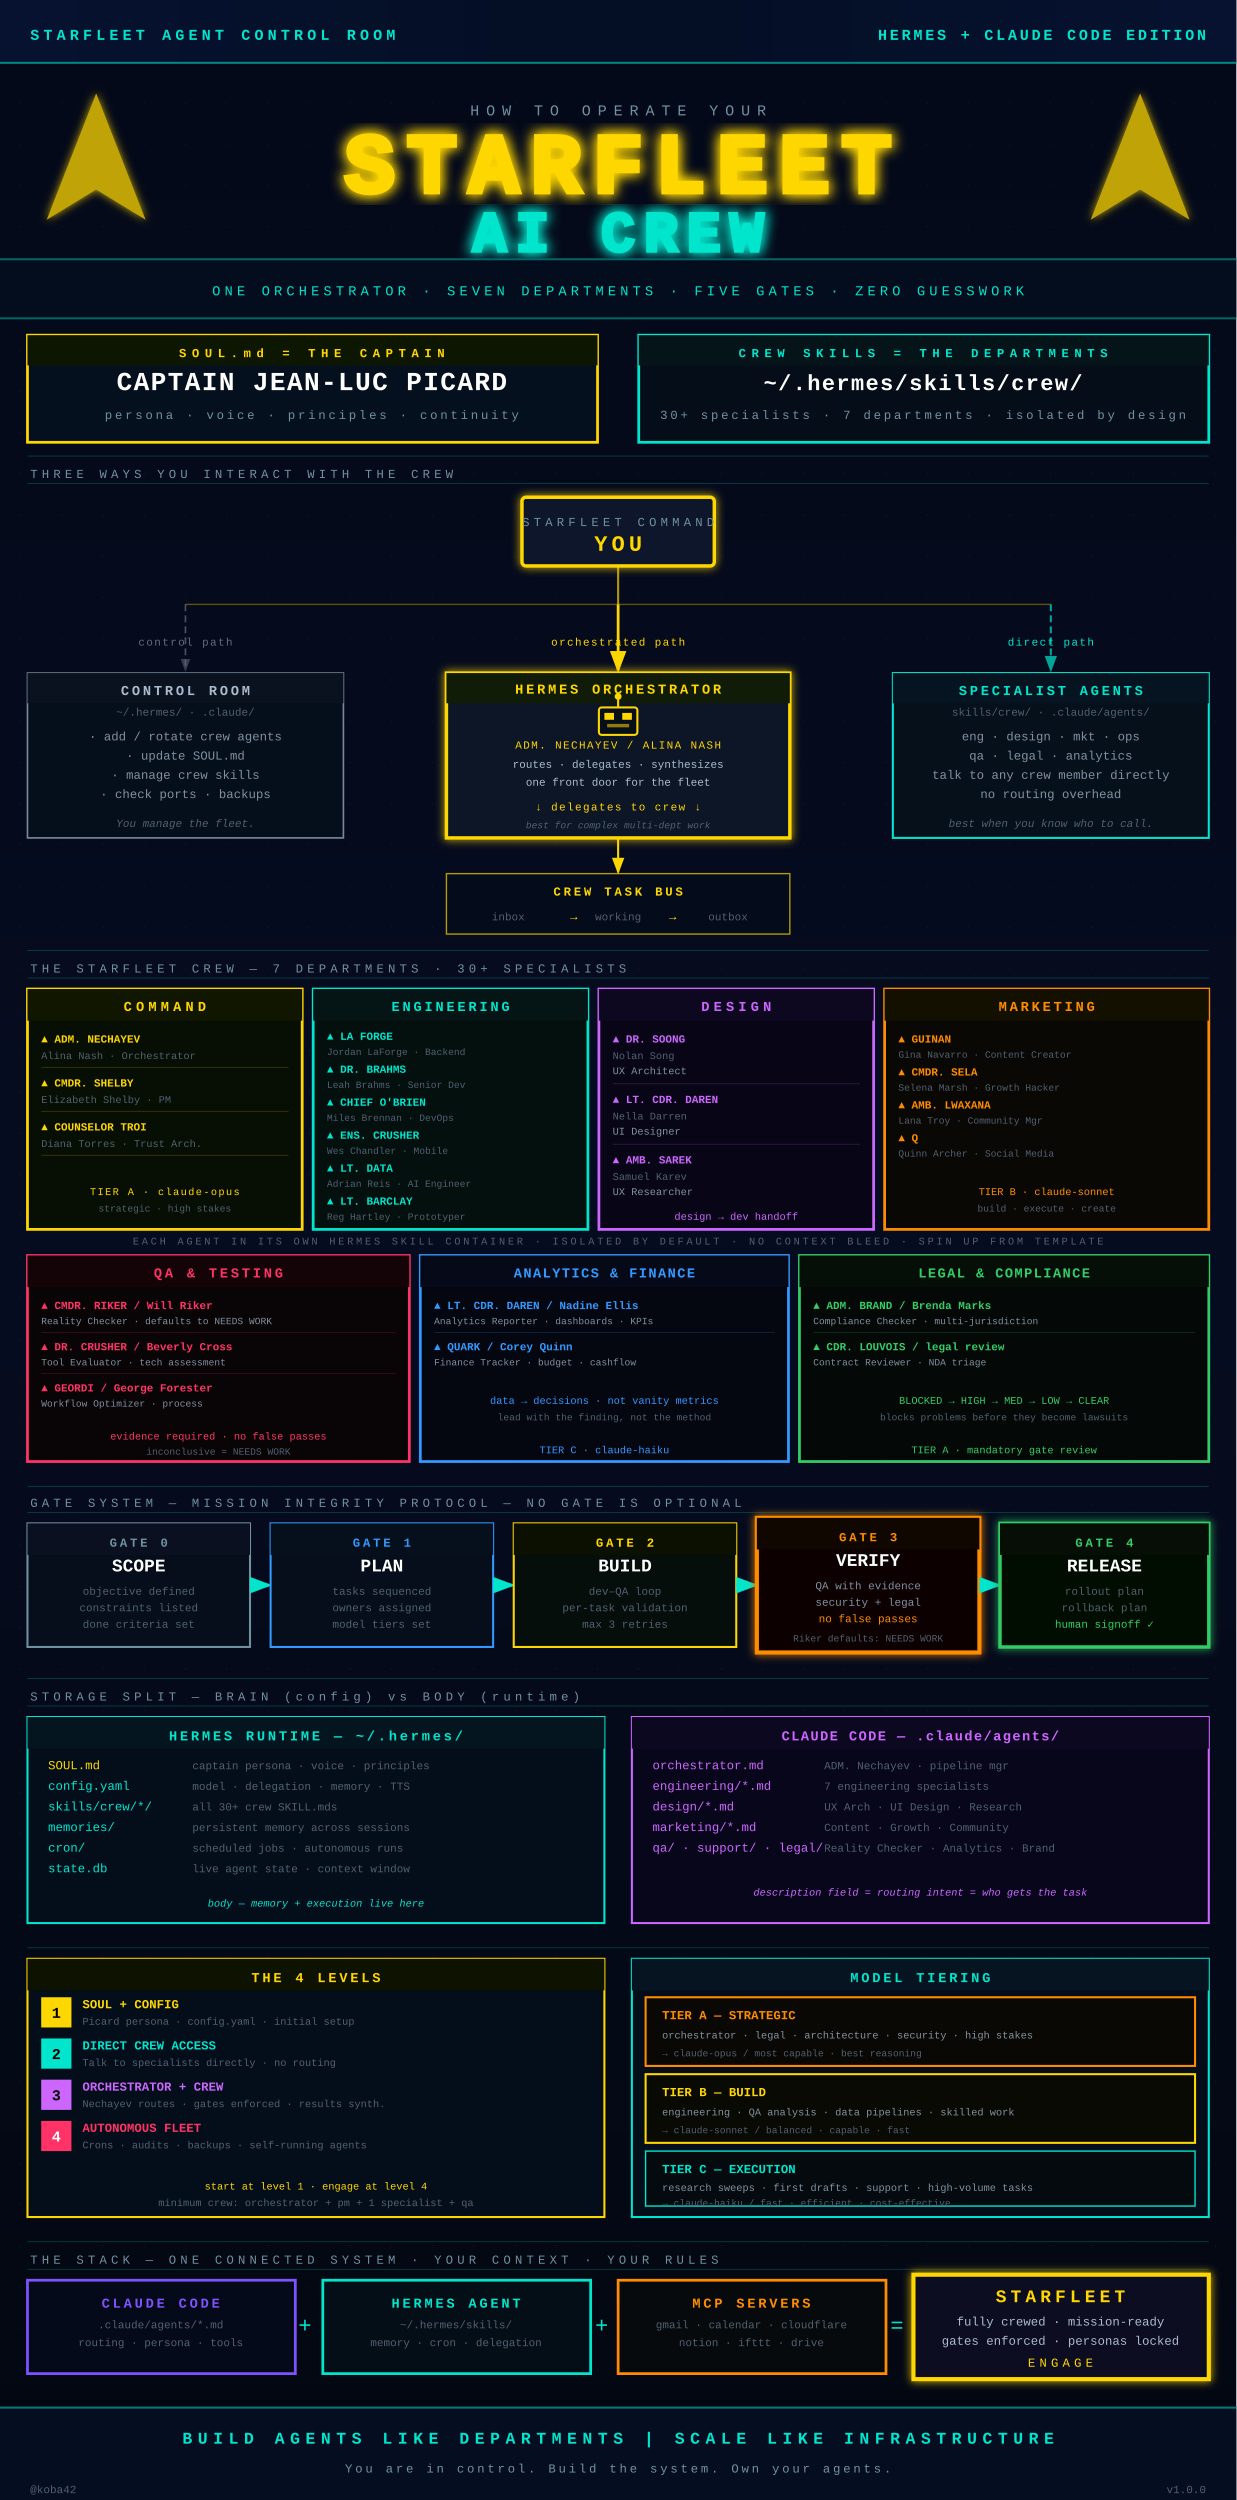
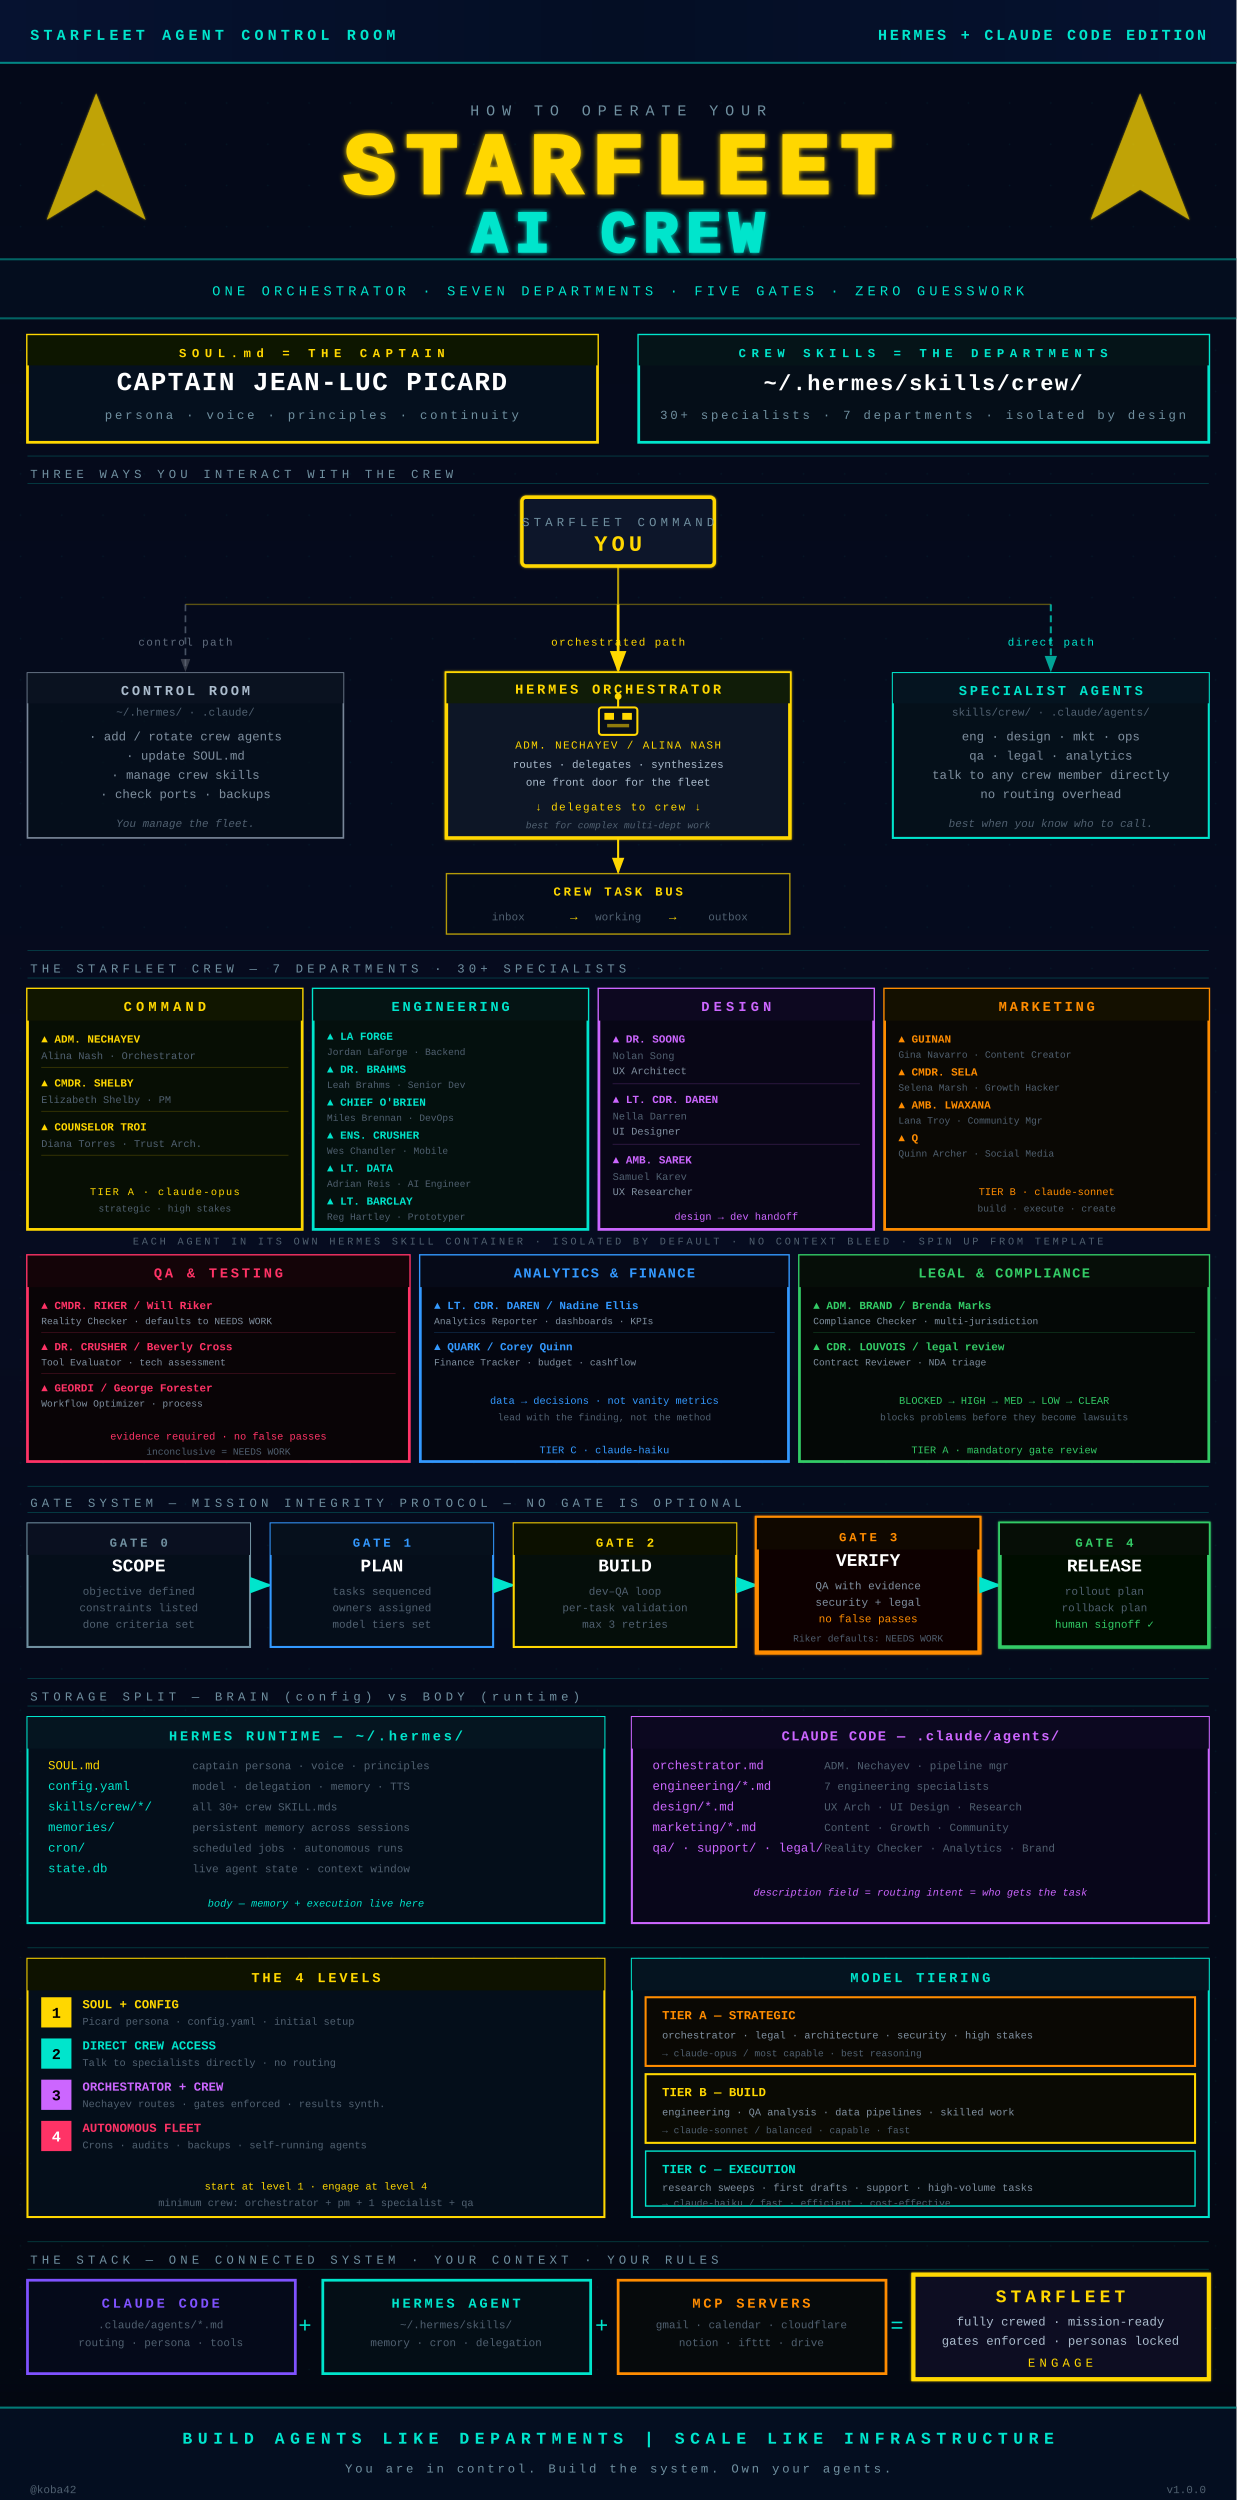
<svg xmlns="http://www.w3.org/2000/svg" viewBox="0 0 900 1820" width="900" height="1820">
  <defs>
    <linearGradient id="bgG" x1="0%" y1="0%" x2="0%" y2="100%">
      <stop offset="0%" stop-color="#040918" />
      <stop offset="50%" stop-color="#060c20" />
      <stop offset="100%" stop-color="#030710" />
    </linearGradient>
    <linearGradient id="hdrG" x1="0%" y1="0%" x2="100%" y2="0%">
      <stop offset="0%" stop-color="#061230" />
      <stop offset="50%" stop-color="#040e24" />
      <stop offset="100%" stop-color="#061230" />
    </linearGradient>
-     <filter id="gT" x="-20%" y="-20%" width="140%" height="140%">
-       <feGaussianBlur stdDeviation="5" result="b" />
+     <filter id="gT" x="-10%" y="-10%" width="120%" height="120%">
+       <feGaussianBlur stdDeviation="2" result="b" />
      <feMerge>
-         <feMergeNode in="b" />
        <feMergeNode in="b" />
        <feMergeNode in="SourceGraphic" />
      </feMerge>
    </filter>
-     <filter id="gS" x="-15%" y="-25%" width="130%" height="150%">
-       <feGaussianBlur stdDeviation="3" result="b" />
+     <filter id="gS" x="-8%" y="-12%" width="116%" height="124%">
+       <feGaussianBlur stdDeviation="1" result="b" />
      <feMerge>
        <feMergeNode in="b" />
        <feMergeNode in="SourceGraphic" />
      </feMerge>
    </filter>
    <marker id="aT" markerWidth="8" markerHeight="6" refX="7" refY="3" orient="auto">
      <polygon points="0 0,8 3,0 6" fill="#00e5cc" />
    </marker>
    <marker id="aG" markerWidth="8" markerHeight="6" refX="7" refY="3" orient="auto">
      <polygon points="0 0,8 3,0 6" fill="#ffd700" />
    </marker>
    <marker id="aW" markerWidth="8" markerHeight="6" refX="7" refY="3" orient="auto">
      <polygon points="0 0,8 3,0 6" fill="#ffffff" opacity="0.5" />
    </marker>
  </defs>
  <rect width="900" height="1820" fill="url(#bgG)" />
  <pattern id="dots" x="0" y="0" width="30" height="30" patternUnits="userSpaceOnUse">
    <circle cx="15" cy="15" r="0.6" fill="#00e5cc" opacity="0.06" />
  </pattern>
  <rect width="900" height="1820" fill="url(#dots)" />
  <rect width="900" height="46" fill="url(#hdrG)" />
  <rect y="45" width="900" height="1.5" fill="#00e5cc" opacity="0.55" />
  <text x="22" y="29" font-family="'Courier New',Courier,monospace" font-size="11" font-weight="700" fill="#00e5cc" letter-spacing="3">STARFLEET AGENT CONTROL ROOM</text>
  <text x="878" y="29" font-family="'Courier New',Courier,monospace" font-size="11" font-weight="700" fill="#00e5cc" letter-spacing="2" text-anchor="end">HERMES + CLAUDE CODE EDITION</text>
  <path d="M 70,68 L 106,160 L 70,138 L 34,160 Z" fill="#ffd700" opacity="0.75" filter="url(#gS)" />
  <path d="M 830,68 L 866,160 L 830,138 L 794,160 Z" fill="#ffd700" opacity="0.75" filter="url(#gS)" />
  <text x="450" y="84" font-family="'Courier New',Courier,monospace" font-size="11" fill="#7090a0" text-anchor="middle" letter-spacing="5">HOW TO OPERATE YOUR</text>
  <text x="450" y="140" font-family="'Courier New',Courier,monospace" font-size="62" font-weight="700" text-anchor="middle" letter-spacing="8" stroke="#ffd700" stroke-width="3" paint-order="stroke" fill="#ffd700" filter="url(#gT)">STARFLEET</text>
  <text x="450" y="183" font-family="'Courier New',Courier,monospace" font-size="42" font-weight="700" text-anchor="middle" letter-spacing="6" stroke="#00e5cc" stroke-width="2" paint-order="stroke" fill="#00e5cc" filter="url(#gT)">AI CREW</text>
  <rect y="188" width="900" height="44" fill="#040d1e" opacity="0.9" />
  <rect y="188" width="900" height="1.5" fill="#00e5cc" opacity="0.4" />
  <rect y="231" width="900" height="1.5" fill="#00e5cc" opacity="0.4" />
  <text x="450" y="215" font-family="'Courier New',Courier,monospace" font-size="10" fill="#00e5cc" text-anchor="middle" letter-spacing="3">ONE ORCHESTRATOR  ·  SEVEN DEPARTMENTS  ·  FIVE GATES  ·  ZERO GUESSWORK</text>
  <rect x="20" y="244" width="415" height="78" fill="#05101e" stroke="#ffd700" stroke-width="2" />
  <rect x="20" y="244" width="415" height="22" fill="#0d1600" />
  <text x="227" y="260" font-family="'Courier New',Courier,monospace" font-size="9" font-weight="700" fill="#ffd700" text-anchor="middle" letter-spacing="4">SOUL.md  =  THE CAPTAIN</text>
  <text x="227" y="284" font-family="'Courier New',Courier,monospace" font-size="19" font-weight="700" fill="#ffffff" text-anchor="middle" letter-spacing="1">CAPTAIN JEAN-LUC PICARD</text>
  <text x="227" y="305" font-family="'Courier New',Courier,monospace" font-size="9" fill="#7090a0" text-anchor="middle" letter-spacing="2">persona  ·  voice  ·  principles  ·  continuity</text>
  <rect x="465" y="244" width="415" height="78" fill="#050e18" stroke="#00e5cc" stroke-width="2" />
  <rect x="465" y="244" width="415" height="22" fill="#051418" />
  <text x="672" y="260" font-family="'Courier New',Courier,monospace" font-size="9" font-weight="700" fill="#00e5cc" text-anchor="middle" letter-spacing="4">CREW SKILLS  =  THE DEPARTMENTS</text>
  <text x="672" y="284" font-family="'Courier New',Courier,monospace" font-size="16" font-weight="700" fill="#ffffff" text-anchor="middle" letter-spacing="1">~/.hermes/skills/crew/</text>
  <text x="672" y="305" font-family="'Courier New',Courier,monospace" font-size="9" fill="#7090a0" text-anchor="middle" letter-spacing="2">30+ specialists  ·  7 departments  ·  isolated by design</text>
  <line x1="20" y1="332" x2="880" y2="332" stroke="#00e5cc" stroke-width="0.5" opacity="0.3" />
  <text x="22" y="348" font-family="'Courier New',Courier,monospace" font-size="9" fill="#7090a0" letter-spacing="3">THREE WAYS YOU INTERACT WITH THE CREW</text>
  <line x1="20" y1="352" x2="880" y2="352" stroke="#00e5cc" stroke-width="0.5" opacity="0.3" />
  <rect x="380" y="362" width="140" height="50" rx="3" fill="#08162a" stroke="#ffd700" stroke-width="2.5" filter="url(#gS)" />
  <text x="450" y="383" font-family="'Courier New',Courier,monospace" font-size="9" fill="#7090a0" text-anchor="middle" letter-spacing="3">STARFLEET COMMAND</text>
  <text x="450" y="401" font-family="'Courier New',Courier,monospace" font-size="16" font-weight="700" fill="#ffd700" text-anchor="middle" letter-spacing="3">YOU</text>
  <line x1="450" y1="412" x2="450" y2="440" stroke="#ffd700" stroke-width="1.5" opacity="0.7" />
  <line x1="135" y1="440" x2="765" y2="440" stroke="#ffd700" stroke-width="1" opacity="0.35" />
  <line x1="135" y1="440" x2="135" y2="488" stroke="#aabbcc" stroke-width="1.2" opacity="0.4" stroke-dasharray="5,3" marker-end="url(#aW)" />
  <line x1="450" y1="440" x2="450" y2="488" stroke="#ffd700" stroke-width="2" marker-end="url(#aG)" />
  <line x1="765" y1="440" x2="765" y2="488" stroke="#00e5cc" stroke-width="1.5" opacity="0.7" stroke-dasharray="5,3" marker-end="url(#aT)" />
  <text x="135" y="470" font-family="'Courier New',Courier,monospace" font-size="8" fill="#aabbcc" text-anchor="middle" opacity="0.55" letter-spacing="1">control path</text>
  <text x="450" y="470" font-family="'Courier New',Courier,monospace" font-size="8" fill="#ffd700" text-anchor="middle" letter-spacing="1">orchestrated path</text>
  <text x="765" y="470" font-family="'Courier New',Courier,monospace" font-size="8" fill="#00e5cc" text-anchor="middle" letter-spacing="1">direct path</text>
  <rect x="20" y="490" width="230" height="120" fill="#05101a" stroke="#aabbcc" stroke-width="1.2" opacity="0.7" />
  <rect x="20" y="490" width="230" height="22" fill="#0a1220" />
  <text x="135" y="506" font-family="'Courier New',Courier,monospace" font-size="10" font-weight="700" fill="#aabbcc" text-anchor="middle" letter-spacing="2">CONTROL ROOM</text>
  <text x="135" y="521" font-family="'Courier New',Courier,monospace" font-size="8" fill="#506070" text-anchor="middle">~/.hermes/  ·  .claude/</text>
  <text x="135" y="539" font-family="'Courier New',Courier,monospace" font-size="9" fill="#8090a0" text-anchor="middle">· add / rotate crew agents</text>
  <text x="135" y="553" font-family="'Courier New',Courier,monospace" font-size="9" fill="#8090a0" text-anchor="middle">· update SOUL.md</text>
  <text x="135" y="567" font-family="'Courier New',Courier,monospace" font-size="9" fill="#8090a0" text-anchor="middle">· manage crew skills</text>
  <text x="135" y="581" font-family="'Courier New',Courier,monospace" font-size="9" fill="#8090a0" text-anchor="middle">· check ports · backups</text>
  <text x="135" y="602" font-family="'Courier New',Courier,monospace" font-size="8" fill="#506070" text-anchor="middle" font-style="italic">You manage the fleet.</text>
  <rect x="325" y="490" width="250" height="120" fill="#0a1628" stroke="#ffd700" stroke-width="2.5" filter="url(#gS)" />
  <rect x="325" y="490" width="250" height="22" fill="#101c08" />
  <rect x="436" y="515" width="28" height="20" rx="2" fill="#060e1a" stroke="#ffd700" stroke-width="1.5" />
  <rect x="440" y="519" width="7" height="5" fill="#ffd700" />
  <rect x="453" y="519" width="7" height="5" fill="#ffd700" />
  <rect x="442" y="527" width="16" height="2.5" fill="#ffd700" opacity="0.55" />
  <line x1="450" y1="515" x2="450" y2="509" stroke="#ffd700" stroke-width="1.5" />
  <circle cx="450" cy="507" r="2.5" fill="#ffd700" />
  <text x="450" y="505" font-family="'Courier New',Courier,monospace" font-size="10" font-weight="700" fill="#ffd700" text-anchor="middle" letter-spacing="2">HERMES ORCHESTRATOR</text>
  <text x="450" y="545" font-family="'Courier New',Courier,monospace" font-size="8" fill="#ffd700" text-anchor="middle" letter-spacing="1">ADM. NECHAYEV  /  ALINA NASH</text>
  <text x="450" y="559" font-family="'Courier New',Courier,monospace" font-size="8" fill="#aabbcc" text-anchor="middle">routes · delegates · synthesizes</text>
  <text x="450" y="572" font-family="'Courier New',Courier,monospace" font-size="8" fill="#aabbcc" text-anchor="middle">one front door for the fleet</text>
  <text x="450" y="590" font-family="'Courier New',Courier,monospace" font-size="8" fill="#ffd700" text-anchor="middle" letter-spacing="1">↓  delegates to crew  ↓</text>
  <text x="450" y="603" font-family="'Courier New',Courier,monospace" font-size="7" fill="#506070" text-anchor="middle" font-style="italic">best for complex multi-dept work</text>
  <rect x="650" y="490" width="230" height="120" fill="#05101a" stroke="#00e5cc" stroke-width="1.5" />
  <rect x="650" y="490" width="230" height="22" fill="#051420" />
  <text x="765" y="506" font-family="'Courier New',Courier,monospace" font-size="10" font-weight="700" fill="#00e5cc" text-anchor="middle" letter-spacing="2">SPECIALIST AGENTS</text>
  <text x="765" y="521" font-family="'Courier New',Courier,monospace" font-size="8" fill="#506070" text-anchor="middle">skills/crew/  ·  .claude/agents/</text>
  <text x="765" y="539" font-family="'Courier New',Courier,monospace" font-size="9" fill="#8090a0" text-anchor="middle">eng · design · mkt · ops</text>
  <text x="765" y="553" font-family="'Courier New',Courier,monospace" font-size="9" fill="#8090a0" text-anchor="middle">qa · legal · analytics</text>
  <text x="765" y="567" font-family="'Courier New',Courier,monospace" font-size="9" fill="#8090a0" text-anchor="middle">talk to any crew member directly</text>
  <text x="765" y="581" font-family="'Courier New',Courier,monospace" font-size="9" fill="#8090a0" text-anchor="middle">no routing overhead</text>
  <text x="765" y="602" font-family="'Courier New',Courier,monospace" font-size="8" fill="#506070" text-anchor="middle" font-style="italic">best when you know who to call.</text>
  <line x1="450" y1="610" x2="450" y2="635" stroke="#ffd700" stroke-width="1.5" marker-end="url(#aG)" />
  <rect x="325" y="636" width="250" height="44" fill="#040c18" stroke="#ffd700" stroke-width="1" opacity="0.7" />
  <text x="450" y="652" font-family="'Courier New',Courier,monospace" font-size="9" font-weight="700" fill="#ffd700" text-anchor="middle" letter-spacing="2">CREW TASK BUS</text>
  <text x="370" y="670" font-family="'Courier New',Courier,monospace" font-size="8" fill="#506070" text-anchor="middle">inbox</text>
  <text x="415" y="670" font-family="'Courier New',Courier,monospace" font-size="9" fill="#ffd700">→</text>
  <text x="450" y="670" font-family="'Courier New',Courier,monospace" font-size="8" fill="#506070" text-anchor="middle">working</text>
  <text x="487" y="670" font-family="'Courier New',Courier,monospace" font-size="9" fill="#ffd700">→</text>
  <text x="530" y="670" font-family="'Courier New',Courier,monospace" font-size="8" fill="#506070" text-anchor="middle">outbox</text>
  <line x1="20" y1="692" x2="880" y2="692" stroke="#00e5cc" stroke-width="0.5" opacity="0.3" />
  <text x="22" y="708" font-family="'Courier New',Courier,monospace" font-size="9" fill="#7090a0" letter-spacing="3">THE STARFLEET CREW  —  7 DEPARTMENTS  ·  30+ SPECIALISTS</text>
  <line x1="20" y1="712" x2="880" y2="712" stroke="#00e5cc" stroke-width="0.5" opacity="0.3" />
  <rect x="20" y="720" width="200" height="175" fill="#070e04" stroke="#ffd700" stroke-width="2" />
  <rect x="20" y="720" width="200" height="23" fill="#111600" />
  <text x="120" y="736" font-family="'Courier New',Courier,monospace" font-size="10" font-weight="700" fill="#ffd700" text-anchor="middle" letter-spacing="3">COMMAND</text>
  <text x="30" y="759" font-family="'Courier New',Courier,monospace" font-size="8" fill="#ffd700" font-weight="700">▲ ADM. NECHAYEV</text>
  <text x="30" y="771" font-family="'Courier New',Courier,monospace" font-size="7.5" fill="#506070">  Alina Nash  ·  Orchestrator</text>
  <line x1="30" y1="777" x2="210" y2="777" stroke="#ffd700" stroke-width="0.5" opacity="0.25" />
  <text x="30" y="791" font-family="'Courier New',Courier,monospace" font-size="8" fill="#ffd700" font-weight="700">▲ CMDR. SHELBY</text>
  <text x="30" y="803" font-family="'Courier New',Courier,monospace" font-size="7.5" fill="#506070">  Elizabeth Shelby  ·  PM</text>
  <line x1="30" y1="809" x2="210" y2="809" stroke="#ffd700" stroke-width="0.5" opacity="0.25" />
  <text x="30" y="823" font-family="'Courier New',Courier,monospace" font-size="8" fill="#ffd700" font-weight="700">▲ COUNSELOR TROI</text>
  <text x="30" y="835" font-family="'Courier New',Courier,monospace" font-size="7.5" fill="#506070">  Diana Torres  ·  Trust Arch.</text>
  <line x1="30" y1="841" x2="210" y2="841" stroke="#ffd700" stroke-width="0.5" opacity="0.25" />
  <text x="120" y="870" font-family="'Courier New',Courier,monospace" font-size="7.5" fill="#ffd700" text-anchor="middle" letter-spacing="1">TIER A · claude-opus</text>
  <text x="120" y="882" font-family="'Courier New',Courier,monospace" font-size="7" fill="#506070" text-anchor="middle">strategic · high stakes</text>
  <rect x="228" y="720" width="200" height="175" fill="#04100e" stroke="#00e5cc" stroke-width="2" />
  <rect x="228" y="720" width="200" height="23" fill="#051414" />
  <text x="328" y="736" font-family="'Courier New',Courier,monospace" font-size="10" font-weight="700" fill="#00e5cc" text-anchor="middle" letter-spacing="2">ENGINEERING</text>
  <text x="238" y="757" font-family="'Courier New',Courier,monospace" font-size="8" fill="#00e5cc" font-weight="700">▲ LA FORGE</text>
  <text x="238" y="768" font-family="'Courier New',Courier,monospace" font-size="7" fill="#506070">  Jordan LaForge  ·  Backend</text>
  <text x="238" y="781" font-family="'Courier New',Courier,monospace" font-size="8" fill="#00e5cc" font-weight="700">▲ DR. BRAHMS</text>
  <text x="238" y="792" font-family="'Courier New',Courier,monospace" font-size="7" fill="#506070">  Leah Brahms  ·  Senior Dev</text>
  <text x="238" y="805" font-family="'Courier New',Courier,monospace" font-size="8" fill="#00e5cc" font-weight="700">▲ CHIEF O'BRIEN</text>
  <text x="238" y="816" font-family="'Courier New',Courier,monospace" font-size="7" fill="#506070">  Miles Brennan  ·  DevOps</text>
  <text x="238" y="829" font-family="'Courier New',Courier,monospace" font-size="8" fill="#00e5cc" font-weight="700">▲ ENS. CRUSHER</text>
  <text x="238" y="840" font-family="'Courier New',Courier,monospace" font-size="7" fill="#506070">  Wes Chandler  ·  Mobile</text>
  <text x="238" y="853" font-family="'Courier New',Courier,monospace" font-size="8" fill="#00e5cc" font-weight="700">▲ LT. DATA</text>
  <text x="238" y="864" font-family="'Courier New',Courier,monospace" font-size="7" fill="#506070">  Adrian Reis  ·  AI Engineer</text>
  <text x="238" y="877" font-family="'Courier New',Courier,monospace" font-size="8" fill="#00e5cc" font-weight="700">▲ LT. BARCLAY</text>
  <text x="238" y="888" font-family="'Courier New',Courier,monospace" font-size="7" fill="#506070">  Reg Hartley  ·  Prototyper</text>
  <rect x="436" y="720" width="200" height="175" fill="#080616" stroke="#cc66ff" stroke-width="2" />
  <rect x="436" y="720" width="200" height="23" fill="#0d0820" />
  <text x="536" y="736" font-family="'Courier New',Courier,monospace" font-size="10" font-weight="700" fill="#cc66ff" text-anchor="middle" letter-spacing="3">DESIGN</text>
  <text x="446" y="759" font-family="'Courier New',Courier,monospace" font-size="8" fill="#cc66ff" font-weight="700">▲ DR. SOONG</text>
  <text x="446" y="771" font-family="'Courier New',Courier,monospace" font-size="7.5" fill="#506070">  Nolan Song</text>
  <text x="446" y="782" font-family="'Courier New',Courier,monospace" font-size="7.5" fill="#8090a0">  UX Architect</text>
  <line x1="446" y1="789" x2="626" y2="789" stroke="#cc66ff" stroke-width="0.5" opacity="0.25" />
  <text x="446" y="803" font-family="'Courier New',Courier,monospace" font-size="8" fill="#cc66ff" font-weight="700">▲ LT. CDR. DAREN</text>
  <text x="446" y="815" font-family="'Courier New',Courier,monospace" font-size="7.5" fill="#506070">  Nella Darren</text>
  <text x="446" y="826" font-family="'Courier New',Courier,monospace" font-size="7.5" fill="#8090a0">  UI Designer</text>
  <line x1="446" y1="833" x2="626" y2="833" stroke="#cc66ff" stroke-width="0.5" opacity="0.25" />
  <text x="446" y="847" font-family="'Courier New',Courier,monospace" font-size="8" fill="#cc66ff" font-weight="700">▲ AMB. SAREK</text>
  <text x="446" y="859" font-family="'Courier New',Courier,monospace" font-size="7.5" fill="#506070">  Samuel Karev</text>
  <text x="446" y="870" font-family="'Courier New',Courier,monospace" font-size="7.5" fill="#8090a0">  UX Researcher</text>
  <text x="536" y="888" font-family="'Courier New',Courier,monospace" font-size="7.5" fill="#cc66ff" text-anchor="middle">design → dev handoff</text>
  <rect x="644" y="720" width="236" height="175" fill="#0a0804" stroke="#ff8c00" stroke-width="2" />
  <rect x="644" y="720" width="236" height="23" fill="#141000" />
  <text x="762" y="736" font-family="'Courier New',Courier,monospace" font-size="10" font-weight="700" fill="#ff8c00" text-anchor="middle" letter-spacing="2">MARKETING</text>
  <text x="654" y="759" font-family="'Courier New',Courier,monospace" font-size="8" fill="#ff8c00" font-weight="700">▲ GUINAN</text>
  <text x="654" y="770" font-family="'Courier New',Courier,monospace" font-size="7" fill="#506070">  Gina Navarro  ·  Content Creator</text>
  <text x="654" y="783" font-family="'Courier New',Courier,monospace" font-size="8" fill="#ff8c00" font-weight="700">▲ CMDR. SELA</text>
  <text x="654" y="794" font-family="'Courier New',Courier,monospace" font-size="7" fill="#506070">  Selena Marsh  ·  Growth Hacker</text>
  <text x="654" y="807" font-family="'Courier New',Courier,monospace" font-size="8" fill="#ff8c00" font-weight="700">▲ AMB. LWAXANA</text>
  <text x="654" y="818" font-family="'Courier New',Courier,monospace" font-size="7" fill="#506070">  Lana Troy  ·  Community Mgr</text>
  <text x="654" y="831" font-family="'Courier New',Courier,monospace" font-size="8" fill="#ff8c00" font-weight="700">▲ Q</text>
  <text x="654" y="842" font-family="'Courier New',Courier,monospace" font-size="7" fill="#506070">  Quinn Archer  ·  Social Media</text>
  <text x="762" y="870" font-family="'Courier New',Courier,monospace" font-size="7.5" fill="#ff8c00" text-anchor="middle">TIER B · claude-sonnet</text>
  <text x="762" y="882" font-family="'Courier New',Courier,monospace" font-size="7" fill="#506070" text-anchor="middle">build · execute · create</text>
  <text x="450" y="906" font-family="'Courier New',Courier,monospace" font-size="7.5" fill="#506070" text-anchor="middle" letter-spacing="2">EACH AGENT IN ITS OWN HERMES SKILL CONTAINER  ·  ISOLATED BY DEFAULT  ·  NO CONTEXT BLEED  ·  SPIN UP FROM TEMPLATE</text>
  <rect x="20" y="914" width="278" height="150" fill="#090406" stroke="#ff3366" stroke-width="2" />
  <rect x="20" y="914" width="278" height="23" fill="#140408" />
  <text x="159" y="930" font-family="'Courier New',Courier,monospace" font-size="10" font-weight="700" fill="#ff3366" text-anchor="middle" letter-spacing="2">QA &amp; TESTING</text>
  <text x="30" y="953" font-family="'Courier New',Courier,monospace" font-size="8" fill="#ff3366" font-weight="700">▲ CMDR. RIKER  /  Will Riker</text>
  <text x="30" y="964" font-family="'Courier New',Courier,monospace" font-size="7" fill="#8090a0">  Reality Checker · defaults to NEEDS WORK</text>
  <line x1="30" y1="970" x2="288" y2="970" stroke="#ff3366" stroke-width="0.5" opacity="0.25" />
  <text x="30" y="983" font-family="'Courier New',Courier,monospace" font-size="8" fill="#ff3366" font-weight="700">▲ DR. CRUSHER  /  Beverly Cross</text>
  <text x="30" y="994" font-family="'Courier New',Courier,monospace" font-size="7" fill="#8090a0">  Tool Evaluator · tech assessment</text>
  <line x1="30" y1="1000" x2="288" y2="1000" stroke="#ff3366" stroke-width="0.5" opacity="0.25" />
  <text x="30" y="1013" font-family="'Courier New',Courier,monospace" font-size="8" fill="#ff3366" font-weight="700">▲ GEORDI  /  George Forester</text>
  <text x="30" y="1024" font-family="'Courier New',Courier,monospace" font-size="7" fill="#8090a0">  Workflow Optimizer · process</text>
  <text x="159" y="1048" font-family="'Courier New',Courier,monospace" font-size="7.5" fill="#ff3366" text-anchor="middle">evidence required · no false passes</text>
  <text x="159" y="1059" font-family="'Courier New',Courier,monospace" font-size="7" fill="#506070" text-anchor="middle">inconclusive = NEEDS WORK</text>
  <rect x="306" y="914" width="268" height="150" fill="#040610" stroke="#3399ff" stroke-width="2" />
  <rect x="306" y="914" width="268" height="23" fill="#060a18" />
  <text x="440" y="930" font-family="'Courier New',Courier,monospace" font-size="10" font-weight="700" fill="#3399ff" text-anchor="middle" letter-spacing="1">ANALYTICS &amp; FINANCE</text>
  <text x="316" y="953" font-family="'Courier New',Courier,monospace" font-size="8" fill="#3399ff" font-weight="700">▲ LT. CDR. DAREN  /  Nadine Ellis</text>
  <text x="316" y="964" font-family="'Courier New',Courier,monospace" font-size="7" fill="#8090a0">  Analytics Reporter · dashboards · KPIs</text>
  <line x1="316" y1="970" x2="564" y2="970" stroke="#3399ff" stroke-width="0.5" opacity="0.25" />
  <text x="316" y="983" font-family="'Courier New',Courier,monospace" font-size="8" fill="#3399ff" font-weight="700">▲ QUARK  /  Corey Quinn</text>
  <text x="316" y="994" font-family="'Courier New',Courier,monospace" font-size="7" fill="#8090a0">  Finance Tracker · budget · cashflow</text>
  <text x="440" y="1022" font-family="'Courier New',Courier,monospace" font-size="7.5" fill="#3399ff" text-anchor="middle">data → decisions · not vanity metrics</text>
  <text x="440" y="1034" font-family="'Courier New',Courier,monospace" font-size="7" fill="#506070" text-anchor="middle">lead with the finding, not the method</text>
  <text x="440" y="1058" font-family="'Courier New',Courier,monospace" font-size="7.5" fill="#3399ff" text-anchor="middle">TIER C · claude-haiku</text>
  <rect x="582" y="914" width="298" height="150" fill="#040806" stroke="#33cc66" stroke-width="2" />
  <rect x="582" y="914" width="298" height="23" fill="#060e08" />
  <text x="731" y="930" font-family="'Courier New',Courier,monospace" font-size="10" font-weight="700" fill="#33cc66" text-anchor="middle" letter-spacing="1">LEGAL &amp; COMPLIANCE</text>
  <text x="592" y="953" font-family="'Courier New',Courier,monospace" font-size="8" fill="#33cc66" font-weight="700">▲ ADM. BRAND  /  Brenda Marks</text>
  <text x="592" y="964" font-family="'Courier New',Courier,monospace" font-size="7" fill="#8090a0">  Compliance Checker · multi-jurisdiction</text>
  <line x1="592" y1="970" x2="870" y2="970" stroke="#33cc66" stroke-width="0.5" opacity="0.25" />
  <text x="592" y="983" font-family="'Courier New',Courier,monospace" font-size="8" fill="#33cc66" font-weight="700">▲ CDR. LOUVOIS  /  legal review</text>
  <text x="592" y="994" font-family="'Courier New',Courier,monospace" font-size="7" fill="#8090a0">  Contract Reviewer · NDA triage</text>
  <text x="731" y="1022" font-family="'Courier New',Courier,monospace" font-size="7.5" fill="#33cc66" text-anchor="middle">BLOCKED → HIGH → MED → LOW → CLEAR</text>
  <text x="731" y="1034" font-family="'Courier New',Courier,monospace" font-size="7" fill="#506070" text-anchor="middle">blocks problems before they become lawsuits</text>
  <text x="731" y="1058" font-family="'Courier New',Courier,monospace" font-size="7.5" fill="#33cc66" text-anchor="middle">TIER A · mandatory gate review</text>
  <line x1="20" y1="1082" x2="880" y2="1082" stroke="#00e5cc" stroke-width="0.5" opacity="0.3" />
  <text x="22" y="1097" font-family="'Courier New',Courier,monospace" font-size="9" fill="#7090a0" letter-spacing="3">GATE SYSTEM — MISSION INTEGRITY PROTOCOL — NO GATE IS OPTIONAL</text>
  <line x1="20" y1="1101" x2="880" y2="1101" stroke="#00e5cc" stroke-width="0.5" opacity="0.3" />
  <rect x="20" y="1109" width="162" height="90" fill="#050e1a" stroke="#7090a0" stroke-width="1.5" />
  <rect x="20" y="1109" width="162" height="23" fill="#0a1020" />
  <text x="101" y="1126" font-family="'Courier New',Courier,monospace" font-size="9" font-weight="700" fill="#7090a0" text-anchor="middle" letter-spacing="2">GATE 0</text>
  <text x="101" y="1144" font-family="'Courier New',Courier,monospace" font-size="13" font-weight="700" fill="#ffffff" text-anchor="middle">SCOPE</text>
  <text x="101" y="1161" font-family="'Courier New',Courier,monospace" font-size="8" fill="#506070" text-anchor="middle">objective defined</text>
  <text x="101" y="1173" font-family="'Courier New',Courier,monospace" font-size="8" fill="#506070" text-anchor="middle">constraints listed</text>
  <text x="101" y="1185" font-family="'Courier New',Courier,monospace" font-size="8" fill="#506070" text-anchor="middle">done criteria set</text>
  <line x1="182" y1="1154" x2="196" y2="1154" stroke="#00e5cc" stroke-width="2" marker-end="url(#aT)" />
  <rect x="197" y="1109" width="162" height="90" fill="#050e1a" stroke="#3399ff" stroke-width="1.5" />
  <rect x="197" y="1109" width="162" height="23" fill="#06101c" />
  <text x="278" y="1126" font-family="'Courier New',Courier,monospace" font-size="9" font-weight="700" fill="#3399ff" text-anchor="middle" letter-spacing="2">GATE 1</text>
  <text x="278" y="1144" font-family="'Courier New',Courier,monospace" font-size="13" font-weight="700" fill="#ffffff" text-anchor="middle">PLAN</text>
  <text x="278" y="1161" font-family="'Courier New',Courier,monospace" font-size="8" fill="#506070" text-anchor="middle">tasks sequenced</text>
  <text x="278" y="1173" font-family="'Courier New',Courier,monospace" font-size="8" fill="#506070" text-anchor="middle">owners assigned</text>
  <text x="278" y="1185" font-family="'Courier New',Courier,monospace" font-size="8" fill="#506070" text-anchor="middle">model tiers set</text>
  <line x1="359" y1="1154" x2="373" y2="1154" stroke="#00e5cc" stroke-width="2" marker-end="url(#aT)" />
  <rect x="374" y="1109" width="162" height="90" fill="#050e0a" stroke="#ffd700" stroke-width="1.5" />
  <rect x="374" y="1109" width="162" height="23" fill="#0c1000" />
  <text x="455" y="1126" font-family="'Courier New',Courier,monospace" font-size="9" font-weight="700" fill="#ffd700" text-anchor="middle" letter-spacing="2">GATE 2</text>
  <text x="455" y="1144" font-family="'Courier New',Courier,monospace" font-size="13" font-weight="700" fill="#ffffff" text-anchor="middle">BUILD</text>
  <text x="455" y="1161" font-family="'Courier New',Courier,monospace" font-size="8" fill="#506070" text-anchor="middle">dev–QA loop</text>
  <text x="455" y="1173" font-family="'Courier New',Courier,monospace" font-size="8" fill="#506070" text-anchor="middle">per-task validation</text>
  <text x="455" y="1185" font-family="'Courier New',Courier,monospace" font-size="8" fill="#506070" text-anchor="middle">max 3 retries</text>
  <line x1="536" y1="1154" x2="550" y2="1154" stroke="#00e5cc" stroke-width="2" marker-end="url(#aT)" />
  <rect x="551" y="1105" width="162" height="98" fill="#0a0604" stroke="#ff8c00" stroke-width="3" filter="url(#gS)" />
  <rect x="551" y="1105" width="162" height="23" fill="#100800" />
  <text x="632" y="1122" font-family="'Courier New',Courier,monospace" font-size="9" font-weight="700" fill="#ff8c00" text-anchor="middle" letter-spacing="2">GATE 3</text>
  <text x="632" y="1140" font-family="'Courier New',Courier,monospace" font-size="13" font-weight="700" fill="#ffffff" text-anchor="middle">VERIFY</text>
  <text x="632" y="1157" font-family="'Courier New',Courier,monospace" font-size="8" fill="#8090a0" text-anchor="middle">QA with evidence</text>
  <text x="632" y="1169" font-family="'Courier New',Courier,monospace" font-size="8" fill="#8090a0" text-anchor="middle">security + legal</text>
  <text x="632" y="1181" font-family="'Courier New',Courier,monospace" font-size="8" fill="#ff8c00" text-anchor="middle">no false passes</text>
  <text x="632" y="1195" font-family="'Courier New',Courier,monospace" font-size="7" fill="#506070" text-anchor="middle">Riker defaults: NEEDS WORK</text>
  <line x1="713" y1="1154" x2="727" y2="1154" stroke="#00e5cc" stroke-width="2" marker-end="url(#aT)" />
  <rect x="728" y="1109" width="152" height="90" fill="#040a04" stroke="#33cc66" stroke-width="2.5" filter="url(#gS)" />
  <rect x="728" y="1109" width="152" height="23" fill="#060e06" />
  <text x="804" y="1126" font-family="'Courier New',Courier,monospace" font-size="9" font-weight="700" fill="#33cc66" text-anchor="middle" letter-spacing="2">GATE 4</text>
  <text x="804" y="1144" font-family="'Courier New',Courier,monospace" font-size="13" font-weight="700" fill="#ffffff" text-anchor="middle">RELEASE</text>
  <text x="804" y="1161" font-family="'Courier New',Courier,monospace" font-size="8" fill="#506070" text-anchor="middle">rollout plan</text>
  <text x="804" y="1173" font-family="'Courier New',Courier,monospace" font-size="8" fill="#506070" text-anchor="middle">rollback plan</text>
  <text x="804" y="1185" font-family="'Courier New',Courier,monospace" font-size="8" fill="#33cc66" text-anchor="middle">human signoff ✓</text>
  <line x1="20" y1="1222" x2="880" y2="1222" stroke="#00e5cc" stroke-width="0.5" opacity="0.3" />
  <text x="22" y="1238" font-family="'Courier New',Courier,monospace" font-size="9" fill="#7090a0" letter-spacing="3">STORAGE SPLIT — BRAIN  (config)  vs  BODY  (runtime)</text>
  <line x1="20" y1="1242" x2="880" y2="1242" stroke="#00e5cc" stroke-width="0.5" opacity="0.3" />
  <rect x="20" y="1250" width="420" height="150" fill="#040e1a" stroke="#00e5cc" stroke-width="1.5" />
  <rect x="20" y="1250" width="420" height="23" fill="#051520" />
  <text x="230" y="1267" font-family="'Courier New',Courier,monospace" font-size="10" font-weight="700" fill="#00e5cc" text-anchor="middle" letter-spacing="2">HERMES RUNTIME  —  ~/.hermes/</text>
  <text x="35" y="1288" font-family="'Courier New',Courier,monospace" font-size="9" fill="#ffd700">SOUL.md</text>
  <text x="140" y="1288" font-family="'Courier New',Courier,monospace" font-size="8" fill="#506070">captain persona · voice · principles</text>
  <text x="35" y="1303" font-family="'Courier New',Courier,monospace" font-size="9" fill="#00e5cc">config.yaml</text>
  <text x="140" y="1303" font-family="'Courier New',Courier,monospace" font-size="8" fill="#506070">model · delegation · memory · TTS</text>
  <text x="35" y="1318" font-family="'Courier New',Courier,monospace" font-size="9" fill="#00e5cc">skills/crew/*/</text>
  <text x="140" y="1318" font-family="'Courier New',Courier,monospace" font-size="8" fill="#506070">all 30+ crew SKILL.mds</text>
  <text x="35" y="1333" font-family="'Courier New',Courier,monospace" font-size="9" fill="#00e5cc">memories/</text>
  <text x="140" y="1333" font-family="'Courier New',Courier,monospace" font-size="8" fill="#506070">persistent memory across sessions</text>
  <text x="35" y="1348" font-family="'Courier New',Courier,monospace" font-size="9" fill="#00e5cc">cron/</text>
  <text x="140" y="1348" font-family="'Courier New',Courier,monospace" font-size="8" fill="#506070">scheduled jobs · autonomous runs</text>
  <text x="35" y="1363" font-family="'Courier New',Courier,monospace" font-size="9" fill="#00e5cc">state.db</text>
  <text x="140" y="1363" font-family="'Courier New',Courier,monospace" font-size="8" fill="#506070">live agent state · context window</text>
  <text x="230" y="1388" font-family="'Courier New',Courier,monospace" font-size="7.5" fill="#00e5cc" text-anchor="middle" font-style="italic">body — memory + execution live here</text>
  <rect x="460" y="1250" width="420" height="150" fill="#08061a" stroke="#cc66ff" stroke-width="1.5" />
  <rect x="460" y="1250" width="420" height="23" fill="#0c0820" />
  <text x="670" y="1267" font-family="'Courier New',Courier,monospace" font-size="10" font-weight="700" fill="#cc66ff" text-anchor="middle" letter-spacing="1">CLAUDE CODE  —  .claude/agents/</text>
  <text x="475" y="1288" font-family="'Courier New',Courier,monospace" font-size="9" fill="#cc66ff">orchestrator.md</text>
  <text x="600" y="1288" font-family="'Courier New',Courier,monospace" font-size="8" fill="#506070">ADM. Nechayev · pipeline mgr</text>
  <text x="475" y="1303" font-family="'Courier New',Courier,monospace" font-size="9" fill="#cc66ff">engineering/*.md</text>
  <text x="600" y="1303" font-family="'Courier New',Courier,monospace" font-size="8" fill="#506070">7 engineering specialists</text>
  <text x="475" y="1318" font-family="'Courier New',Courier,monospace" font-size="9" fill="#cc66ff">design/*.md</text>
  <text x="600" y="1318" font-family="'Courier New',Courier,monospace" font-size="8" fill="#506070">UX Arch · UI Design · Research</text>
  <text x="475" y="1333" font-family="'Courier New',Courier,monospace" font-size="9" fill="#cc66ff">marketing/*.md</text>
  <text x="600" y="1333" font-family="'Courier New',Courier,monospace" font-size="8" fill="#506070">Content · Growth · Community</text>
  <text x="475" y="1348" font-family="'Courier New',Courier,monospace" font-size="9" fill="#cc66ff">qa/ · support/ · legal/</text>
  <text x="600" y="1348" font-family="'Courier New',Courier,monospace" font-size="8" fill="#506070">Reality Checker · Analytics · Brand</text>
  <text x="670" y="1380" font-family="'Courier New',Courier,monospace" font-size="7.5" fill="#cc66ff" text-anchor="middle" font-style="italic">description field = routing intent = who gets the task</text>
  <line x1="20" y1="1418" x2="880" y2="1418" stroke="#00e5cc" stroke-width="0.5" opacity="0.3" />
  <rect x="20" y="1426" width="420" height="188" fill="#040e1a" stroke="#ffd700" stroke-width="1.5" />
  <rect x="20" y="1426" width="420" height="23" fill="#0e1200" />
  <text x="230" y="1443" font-family="'Courier New',Courier,monospace" font-size="10" font-weight="700" fill="#ffd700" text-anchor="middle" letter-spacing="2">THE 4 LEVELS</text>
  <rect x="30" y="1454" width="22" height="22" fill="#ffd700" />
  <text x="41" y="1469" font-family="'Courier New',Courier,monospace" font-size="11" font-weight="700" fill="#000" text-anchor="middle">1</text>
  <text x="60" y="1462" font-family="'Courier New',Courier,monospace" font-size="9" font-weight="700" fill="#ffd700">SOUL + CONFIG</text>
  <text x="60" y="1474" font-family="'Courier New',Courier,monospace" font-size="7.5" fill="#506070">Picard persona · config.yaml · initial setup</text>
  <rect x="30" y="1484" width="22" height="22" fill="#00e5cc" />
  <text x="41" y="1499" font-family="'Courier New',Courier,monospace" font-size="11" font-weight="700" fill="#000" text-anchor="middle">2</text>
  <text x="60" y="1492" font-family="'Courier New',Courier,monospace" font-size="9" font-weight="700" fill="#00e5cc">DIRECT CREW ACCESS</text>
  <text x="60" y="1504" font-family="'Courier New',Courier,monospace" font-size="7.5" fill="#506070">Talk to specialists directly · no routing</text>
  <rect x="30" y="1514" width="22" height="22" fill="#cc66ff" />
  <text x="41" y="1529" font-family="'Courier New',Courier,monospace" font-size="11" font-weight="700" fill="#000" text-anchor="middle">3</text>
  <text x="60" y="1522" font-family="'Courier New',Courier,monospace" font-size="9" font-weight="700" fill="#cc66ff">ORCHESTRATOR + CREW</text>
  <text x="60" y="1534" font-family="'Courier New',Courier,monospace" font-size="7.5" fill="#506070">Nechayev routes · gates enforced · results synth.</text>
  <rect x="30" y="1544" width="22" height="22" fill="#ff3366" />
  <text x="41" y="1559" font-family="'Courier New',Courier,monospace" font-size="11" font-weight="700" fill="#fff" text-anchor="middle">4</text>
  <text x="60" y="1552" font-family="'Courier New',Courier,monospace" font-size="9" font-weight="700" fill="#ff3366">AUTONOMOUS FLEET</text>
  <text x="60" y="1564" font-family="'Courier New',Courier,monospace" font-size="7.5" fill="#506070">Crons · audits · backups · self-running agents</text>
  <text x="230" y="1594" font-family="'Courier New',Courier,monospace" font-size="7.5" fill="#ffd700" text-anchor="middle">start at level 1  ·  engage at level 4</text>
  <text x="230" y="1606" font-family="'Courier New',Courier,monospace" font-size="7.5" fill="#506070" text-anchor="middle">minimum crew: orchestrator + pm + 1 specialist + qa</text>
  <rect x="460" y="1426" width="420" height="188" fill="#040e1a" stroke="#00e5cc" stroke-width="1.5" />
  <rect x="460" y="1426" width="420" height="23" fill="#051420" />
  <text x="670" y="1443" font-family="'Courier New',Courier,monospace" font-size="10" font-weight="700" fill="#00e5cc" text-anchor="middle" letter-spacing="2">MODEL TIERING</text>
  <rect x="470" y="1454" width="400" height="50" fill="#0a0804" stroke="#ff8c00" stroke-width="1.5" />
  <text x="482" y="1470" font-family="'Courier New',Courier,monospace" font-size="9" font-weight="700" fill="#ff8c00">TIER A — STRATEGIC</text>
  <text x="482" y="1484" font-family="'Courier New',Courier,monospace" font-size="7.5" fill="#8090a0">orchestrator · legal · architecture · security · high stakes</text>
  <text x="482" y="1497" font-family="'Courier New',Courier,monospace" font-size="7" fill="#506070">→ claude-opus  /  most capable · best reasoning</text>
  <rect x="470" y="1510" width="400" height="50" fill="#0a0a04" stroke="#ffd700" stroke-width="1.5" />
  <text x="482" y="1526" font-family="'Courier New',Courier,monospace" font-size="9" font-weight="700" fill="#ffd700">TIER B — BUILD</text>
  <text x="482" y="1540" font-family="'Courier New',Courier,monospace" font-size="7.5" fill="#8090a0">engineering · QA analysis · data pipelines · skilled work</text>
  <text x="482" y="1553" font-family="'Courier New',Courier,monospace" font-size="7" fill="#506070">→ claude-sonnet  /  balanced · capable · fast</text>
  <rect x="470" y="1566" width="400" height="40" fill="#040a0e" stroke="#00e5cc" stroke-width="1" />
  <text x="482" y="1582" font-family="'Courier New',Courier,monospace" font-size="9" font-weight="700" fill="#00e5cc">TIER C — EXECUTION</text>
  <text x="482" y="1595" font-family="'Courier New',Courier,monospace" font-size="7.5" fill="#8090a0">research sweeps · first drafts · support · high-volume tasks</text>
  <text x="482" y="1606" font-family="'Courier New',Courier,monospace" font-size="7" fill="#506070">→ claude-haiku  /  fast · efficient · cost-effective</text>
  <line x1="20" y1="1632" x2="880" y2="1632" stroke="#00e5cc" stroke-width="0.5" opacity="0.3" />
  <text x="22" y="1648" font-family="'Courier New',Courier,monospace" font-size="9" fill="#7090a0" letter-spacing="3">THE STACK — ONE CONNECTED SYSTEM  ·  YOUR CONTEXT  ·  YOUR RULES</text>
  <line x1="20" y1="1652" x2="880" y2="1652" stroke="#00e5cc" stroke-width="0.5" opacity="0.3" />
  <rect x="20" y="1660" width="195" height="68" fill="#050a1a" stroke="#7f52ff" stroke-width="2" />
  <text x="117" y="1680" font-family="'Courier New',Courier,monospace" font-size="10" font-weight="700" fill="#7f52ff" text-anchor="middle" letter-spacing="2">CLAUDE CODE</text>
  <text x="117" y="1695" font-family="'Courier New',Courier,monospace" font-size="8" fill="#506070" text-anchor="middle">.claude/agents/*.md</text>
  <text x="117" y="1708" font-family="'Courier New',Courier,monospace" font-size="8" fill="#506070" text-anchor="middle">routing · persona · tools</text>
  <text x="222" y="1698" font-family="'Courier New',Courier,monospace" font-size="16" fill="#00e5cc" text-anchor="middle">+</text>
  <rect x="235" y="1660" width="195" height="68" fill="#040e16" stroke="#00e5cc" stroke-width="2" />
  <text x="332" y="1680" font-family="'Courier New',Courier,monospace" font-size="10" font-weight="700" fill="#00e5cc" text-anchor="middle" letter-spacing="2">HERMES AGENT</text>
  <text x="332" y="1695" font-family="'Courier New',Courier,monospace" font-size="8" fill="#506070" text-anchor="middle">~/.hermes/skills/</text>
  <text x="332" y="1708" font-family="'Courier New',Courier,monospace" font-size="8" fill="#506070" text-anchor="middle">memory · cron · delegation</text>
  <text x="438" y="1698" font-family="'Courier New',Courier,monospace" font-size="16" fill="#00e5cc" text-anchor="middle">+</text>
  <rect x="450" y="1660" width="195" height="68" fill="#060a0c" stroke="#ff8c00" stroke-width="2" />
  <text x="547" y="1680" font-family="'Courier New',Courier,monospace" font-size="10" font-weight="700" fill="#ff8c00" text-anchor="middle" letter-spacing="2">MCP SERVERS</text>
  <text x="547" y="1695" font-family="'Courier New',Courier,monospace" font-size="8" fill="#506070" text-anchor="middle">gmail · calendar · cloudflare</text>
  <text x="547" y="1708" font-family="'Courier New',Courier,monospace" font-size="8" fill="#506070" text-anchor="middle">notion · ifttt · drive</text>
  <text x="653" y="1698" font-family="'Courier New',Courier,monospace" font-size="16" fill="#00e5cc" text-anchor="middle">=</text>
  <rect x="665" y="1656" width="215" height="76" fill="#080e20" stroke="#ffd700" stroke-width="3" filter="url(#gS)" />
  <text x="772" y="1676" font-family="'Courier New',Courier,monospace" font-size="13" font-weight="700" fill="#ffd700" text-anchor="middle" letter-spacing="3">STARFLEET</text>
  <text x="772" y="1693" font-family="'Courier New',Courier,monospace" font-size="9" fill="#aabbcc" text-anchor="middle">fully crewed  ·  mission-ready</text>
  <text x="772" y="1707" font-family="'Courier New',Courier,monospace" font-size="9" fill="#aabbcc" text-anchor="middle">gates enforced  ·  personas locked</text>
  <text x="772" y="1723" font-family="'Courier New',Courier,monospace" font-size="9" fill="#ffd700" text-anchor="middle" letter-spacing="3">ENGAGE</text>
  <rect y="1752" width="900" height="68" fill="#040e20" />
  <rect y="1752" width="900" height="1.5" fill="#00e5cc" opacity="0.5" />
  <text x="450" y="1779" font-family="'Courier New',Courier,monospace" font-size="12" font-weight="700" fill="#00e5cc" text-anchor="middle" letter-spacing="4">BUILD AGENTS LIKE DEPARTMENTS  |  SCALE LIKE INFRASTRUCTURE</text>
  <text x="450" y="1800" font-family="'Courier New',Courier,monospace" font-size="9" fill="#7090a0" text-anchor="middle" letter-spacing="2">You are in control. Build the system. Own your agents.</text>
  <text x="878" y="1815" font-family="'Courier New',Courier,monospace" font-size="8" fill="#506070" text-anchor="end">v1.0.0</text>
  <text x="22" y="1815" font-family="'Courier New',Courier,monospace" font-size="8" fill="#506070">@koba42</text>
</svg>
